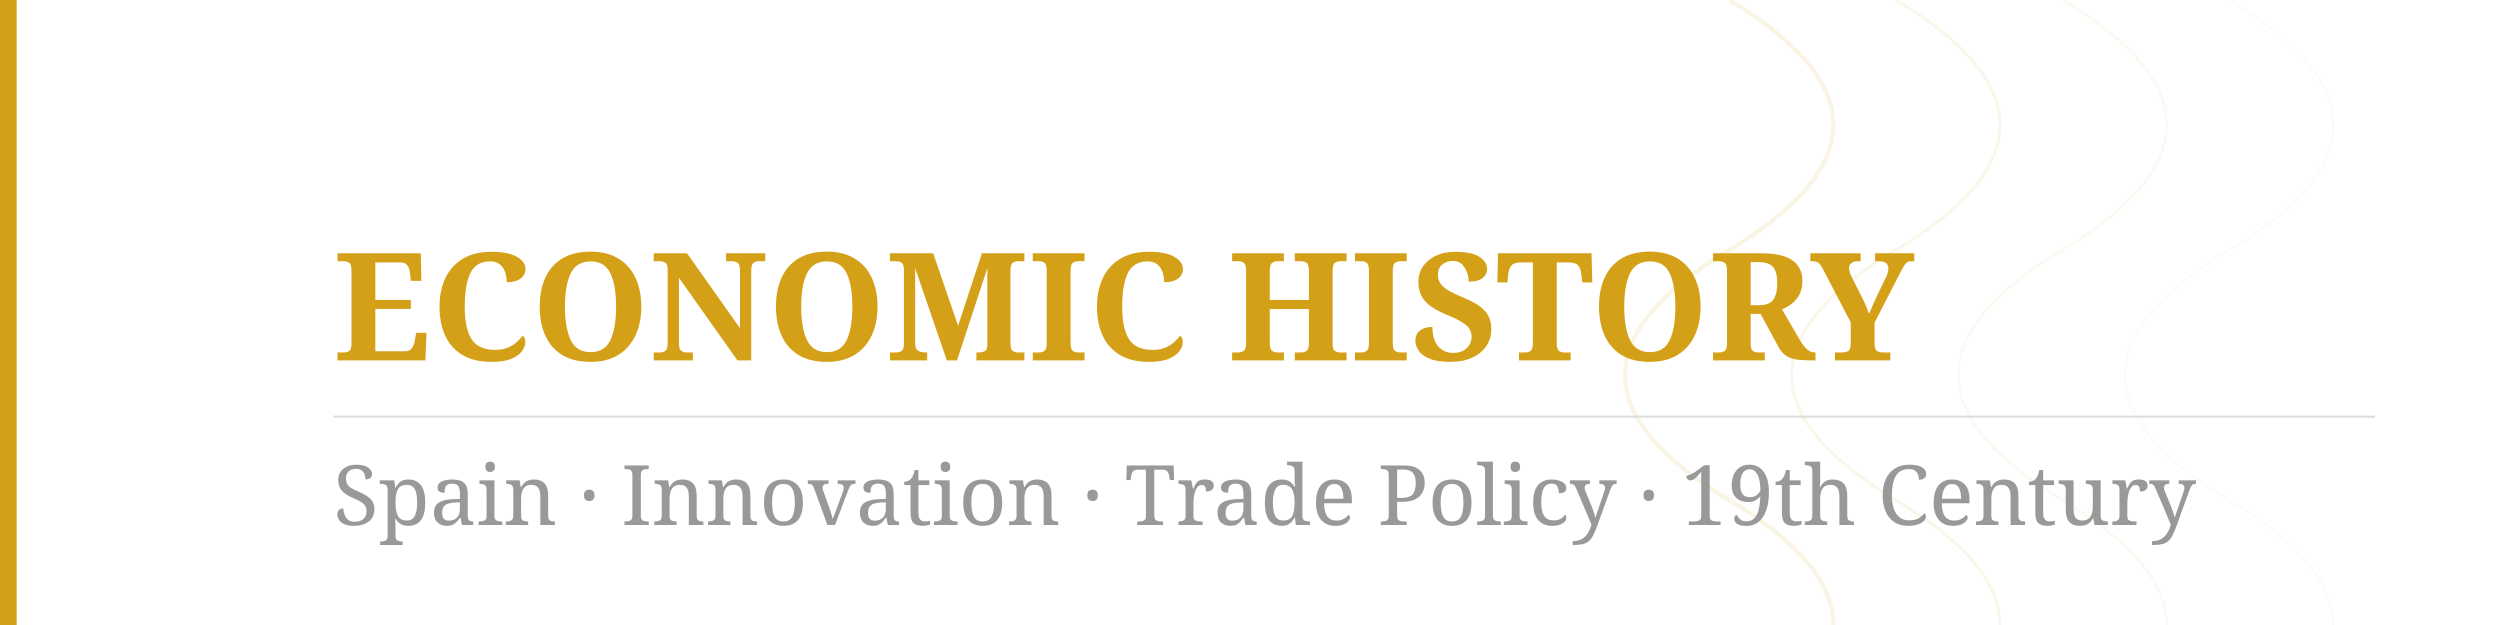
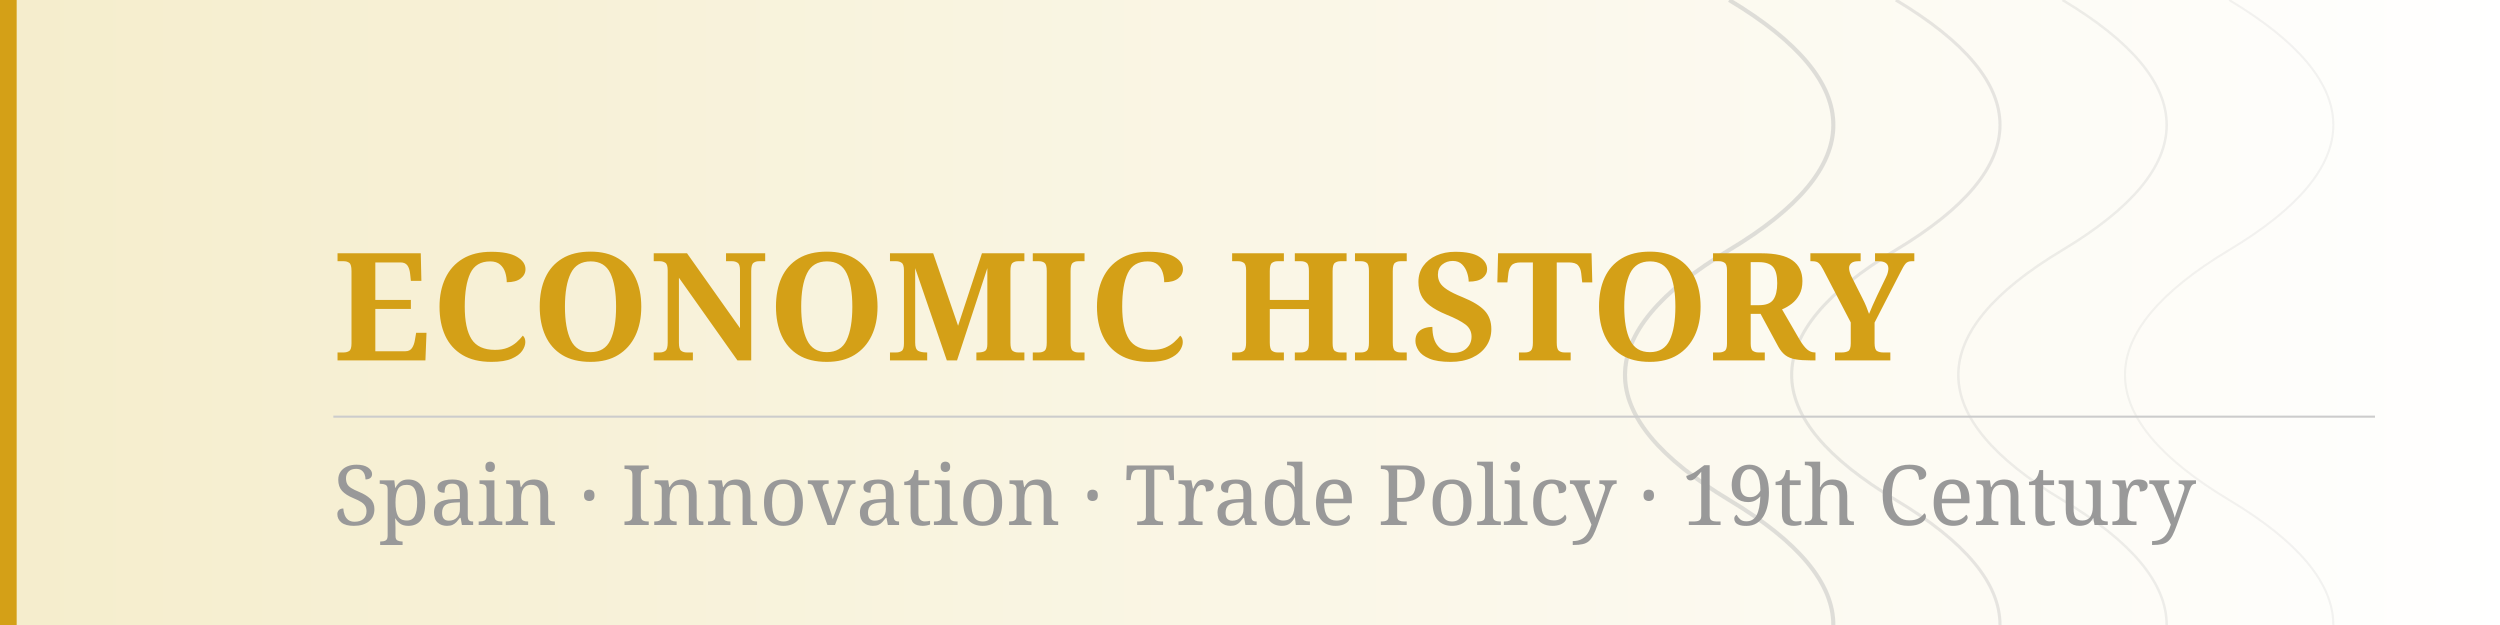
<svg xmlns="http://www.w3.org/2000/svg" viewBox="0 0 1200 300" preserveAspectRatio="xMidYMid meet">
-   <rect width="1200" height="300" fill="#ffffff" />
+   <defs>
+     <linearGradient id="g" x1="0%" y1="0%" x2="100%" y2="0%">
+       <stop offset="0%" style="stop-color:#f5edcc;stop-opacity:1" />
+       <stop offset="100%" style="stop-color:#ffffff;stop-opacity:1" />
+     </linearGradient>
+   </defs>
+   <rect width="1200" height="300" fill="url(#g)" />
  <rect x="0" y="0" width="8" height="300" fill="#d4a017" />
-   <path d="M 830 0 Q 930 60 830 120 Q 730 180 830 240 Q 930 300 830 360" fill="none" stroke="#d4a017" stroke-width="2" opacity="0.12" />
-   <path d="M 910 0 Q 1010 60 910 120 Q 810 180 910 240 Q 1010 300 910 360" fill="none" stroke="#d4a017" stroke-width="1.5" opacity="0.09" />
-   <path d="M 990 0 Q 1090 60 990 120 Q 890 180 990 240 Q 1090 300 990 360" fill="none" stroke="#d4a017" stroke-width="1.2" opacity="0.07" />
-   <path d="M 1070 0 Q 1170 60 1070 120 Q 970 180 1070 240 Q 1170 300 1070 360" fill="none" stroke="#d4a017" stroke-width="1" opacity="0.05" />
+   <path d="M 830 0 Q 930 60 830 120 Q 730 180 830 240 Q 930 300 830 360" fill="none" stroke="#bbbbbb" stroke-width="2" opacity="0.45" />
+   <path d="M 910 0 Q 1010 60 910 120 Q 810 180 910 240 Q 1010 300 910 360" fill="none" stroke="#bbbbbb" stroke-width="1.5" opacity="0.35" />
+   <path d="M 990 0 Q 1090 60 990 120 Q 890 180 990 240 Q 1090 300 990 360" fill="none" stroke="#bbbbbb" stroke-width="1.2" opacity="0.25" />
+   <path d="M 1070 0 Q 1170 60 1070 120 Q 970 180 1070 240 Q 1170 300 1070 360" fill="none" stroke="#bbbbbb" stroke-width="1" opacity="0.18" />
  <text x="160" y="148" font-family="Georgia, serif" font-size="72" font-weight="bold" fill="#d4a017" dominant-baseline="middle" textLength="980" lengthAdjust="spacingAndGlyphs">ECONOMIC HISTORY</text>
-   <line x1="160" y1="200" x2="1140" y2="200" stroke="#dddddd" stroke-width="1" />
+   <line x1="160" y1="200" x2="1140" y2="200" stroke="#cccccc" stroke-width="1" />
  <text x="160" y="252" font-family="Georgia, serif" font-size="40" fill="#999999" textLength="980" lengthAdjust="spacingAndGlyphs">Spain · Innovation · Trade Policy · 19th Century</text>
</svg>
